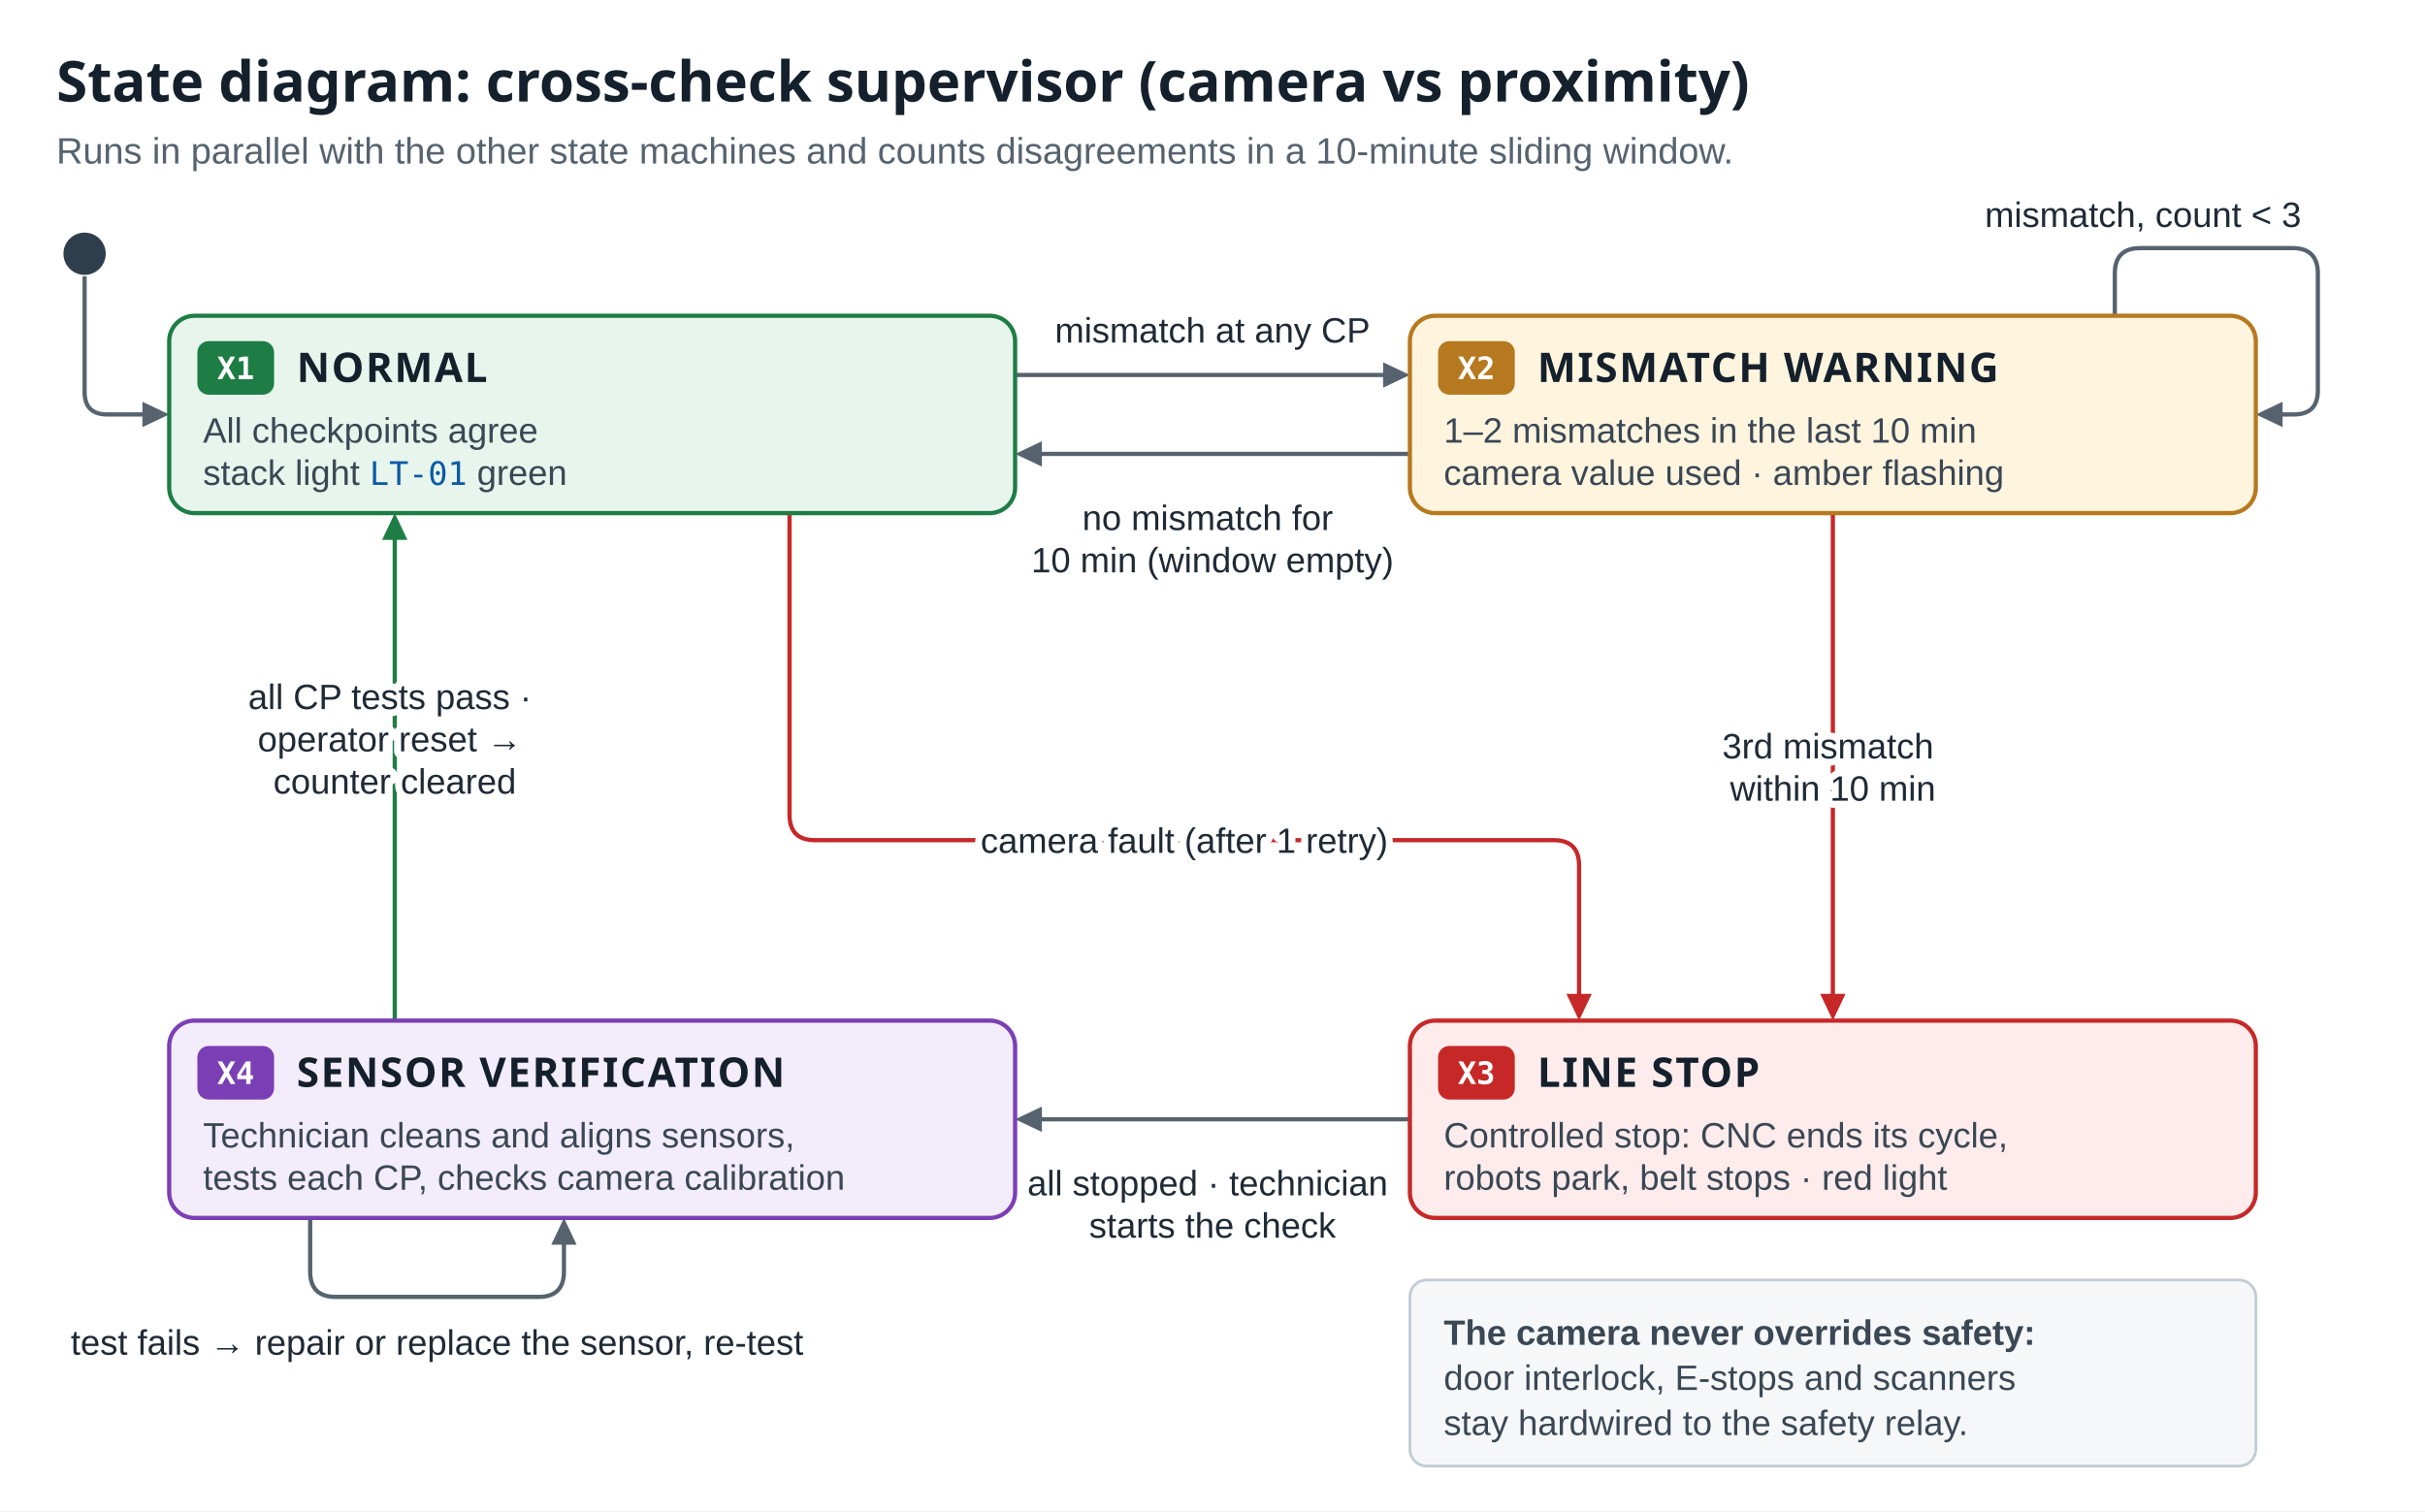
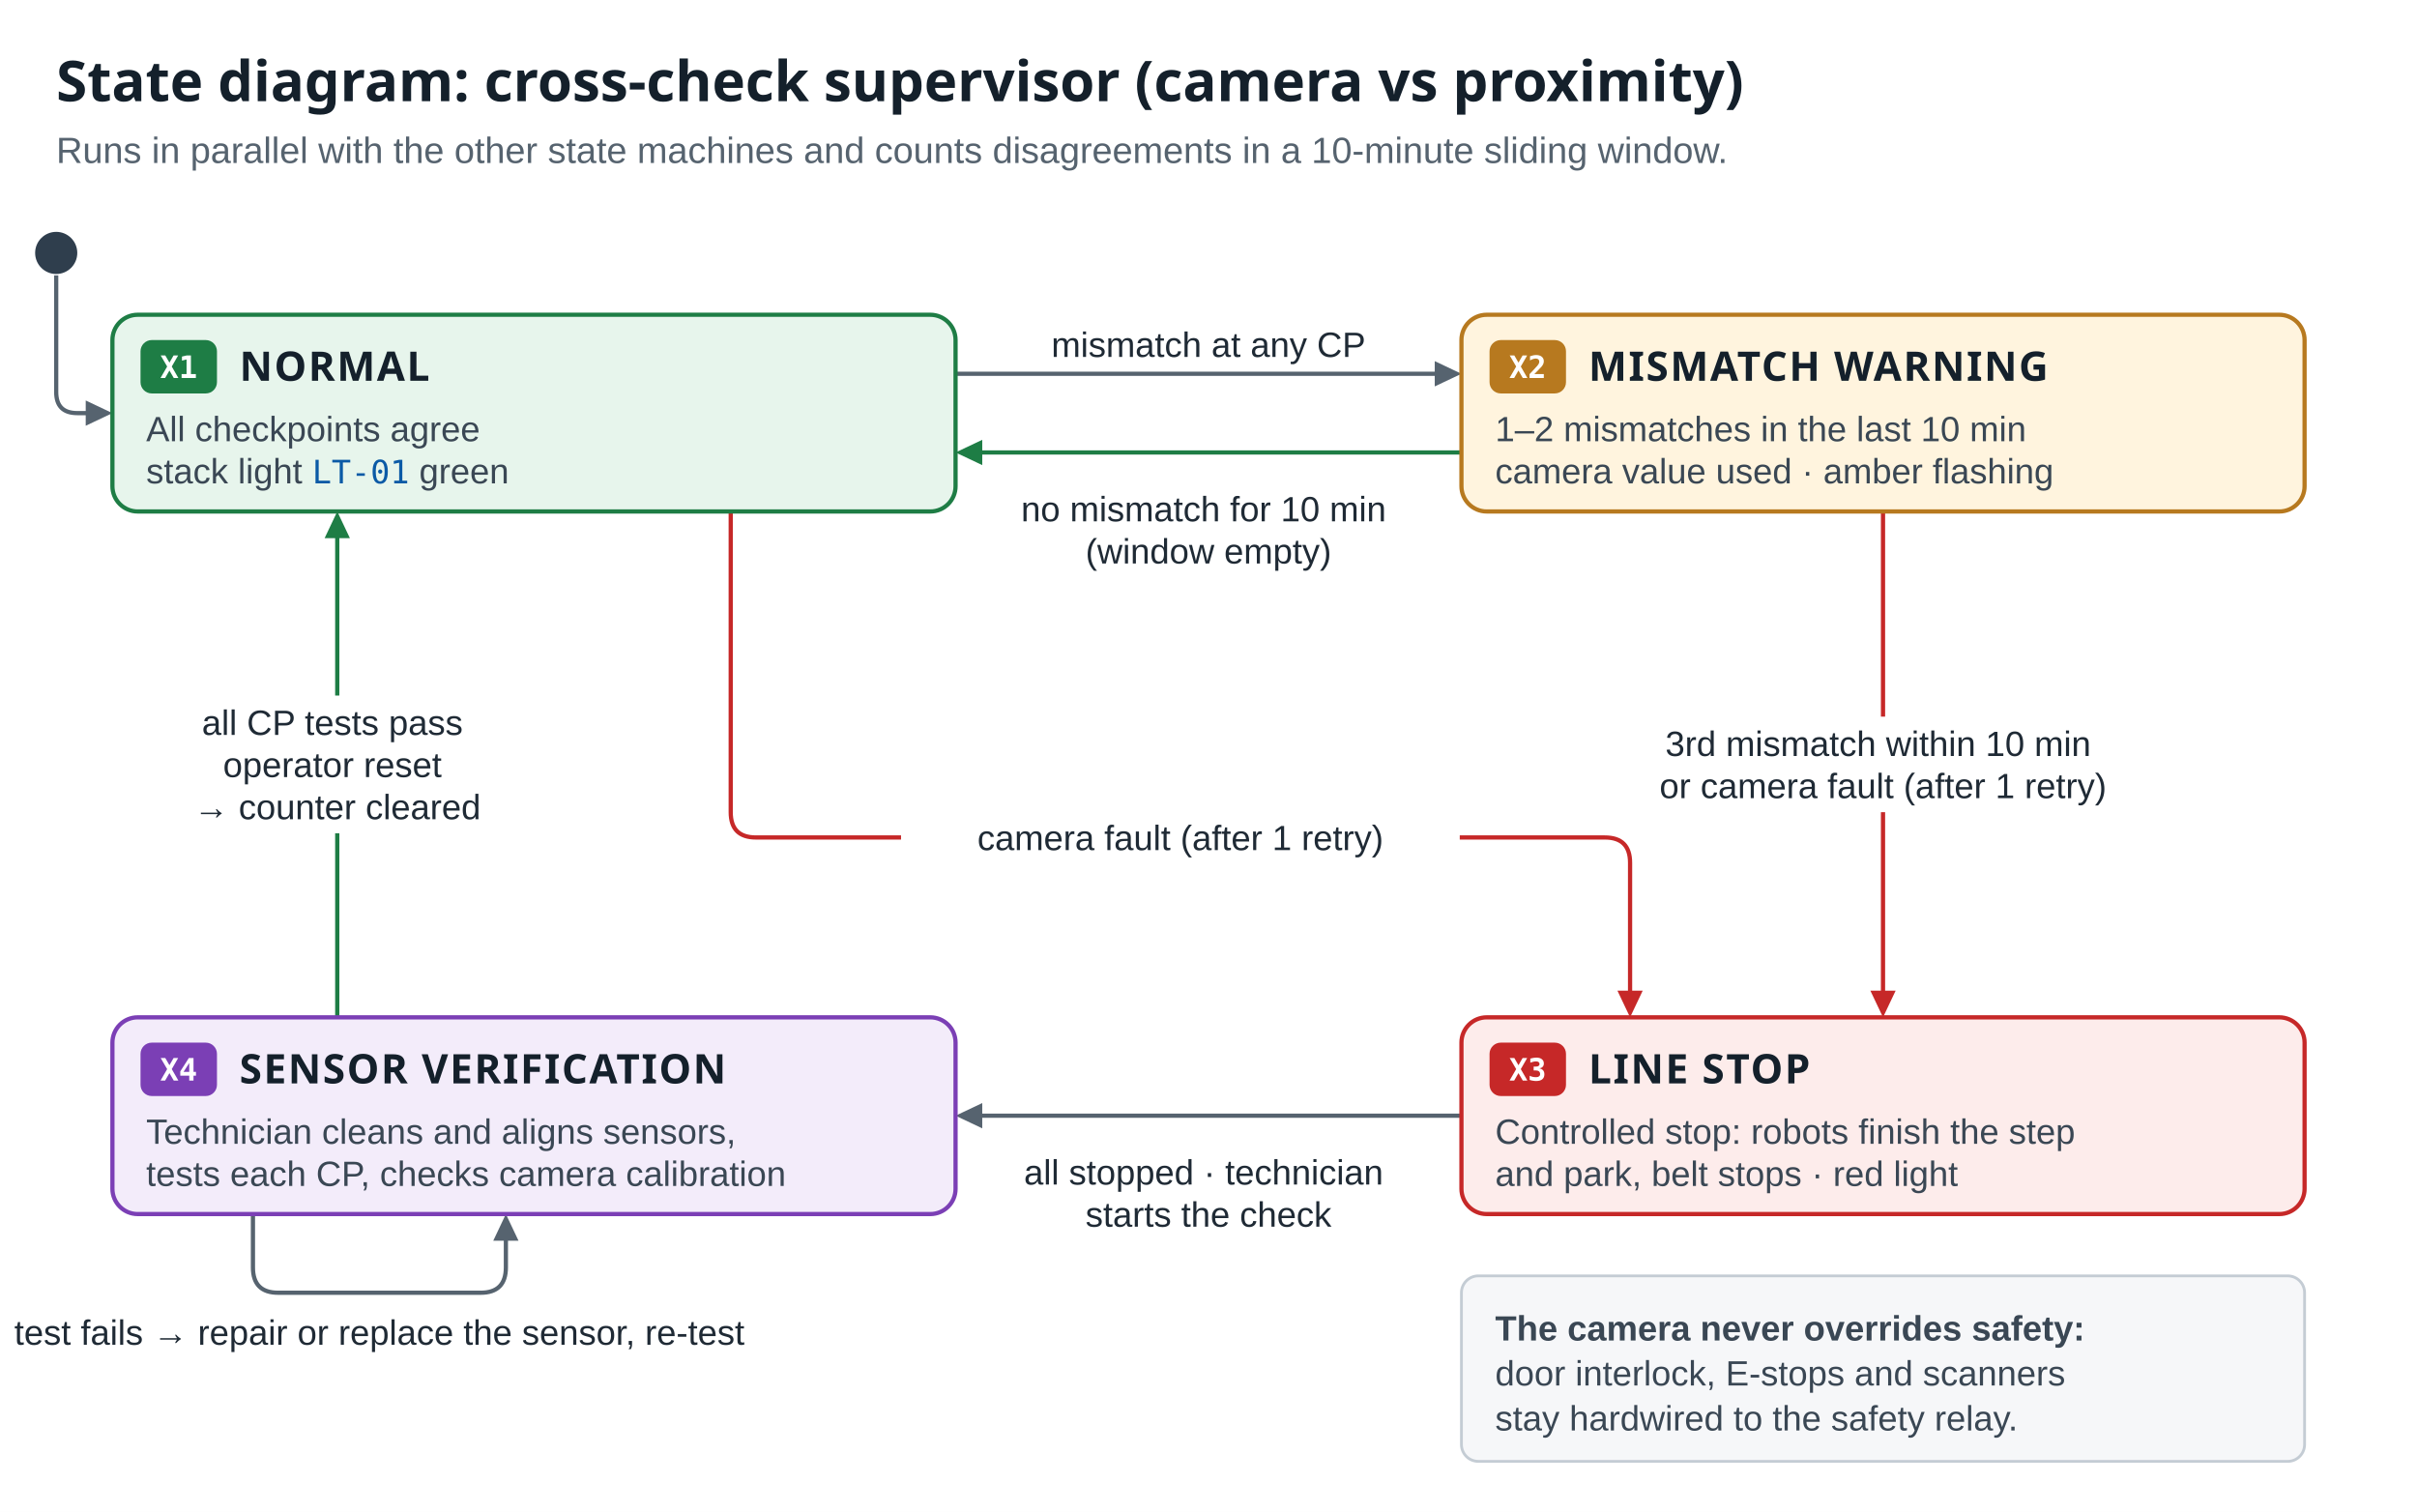
- <svg xmlns="http://www.w3.org/2000/svg" class="dg-root" viewBox="0 0 860 536" width="860" height="536" font-family="'Barlow', 'Segoe UI', Arial, sans-serif" role="img" aria-label="State diagram: cross-check supervisor (camera vs proximity)">
+ <svg xmlns="http://www.w3.org/2000/svg" class="dg-root" viewBox="0 0 860 538" width="860" height="538" font-family="'Barlow', 'Segoe UI', Arial, sans-serif" role="img" aria-label="State diagram: cross-check supervisor (camera vs proximity)">
  <style>
.dg-root{font-family:'Barlow','Segoe UI',Arial,sans-serif}
.dg-bg{fill:var(--dg-bg,#ffffff)}
.dg-title{font-family:'Barlow Semi Condensed','Barlow','Segoe UI',sans-serif;font-weight:700;font-size:20px;fill:var(--dg-ink,#14202b)}
.dg-sub{font-size:13px;fill:var(--dg-muted,#56636f)}
.dg-st-rect{fill:var(--dg-st,#f2f5f8);stroke:var(--dg-line,#2f3e4d);stroke-width:1.5}
.dg-st-title{font-family:'Barlow Semi Condensed','Barlow','Segoe UI',sans-serif;font-weight:700;font-size:14.5px;fill:var(--dg-ink,#14202b);letter-spacing:.04em}
.dg-st-do{font-size:12.5px;fill:var(--dg-soft,#3a4754)}
.dg-st-chip{fill:var(--dg-line,#2f3e4d)}
.dg-st-chiptext{font-family:'IBM Plex Mono',Consolas,monospace;font-weight:600;font-size:11px;fill:var(--dg-chipink,#ffffff)}
.dg-tr{fill:none;stroke:var(--dg-arrow,#56636f);stroke-width:1.5}
.dg-head{fill:var(--dg-arrow,#56636f)}
.dg-dash{stroke-dasharray:5 4}
.dg-trk-fault .dg-tr{stroke:var(--dg-red,#c62828)} .dg-trk-fault .dg-head{fill:var(--dg-red,#c62828)}
.dg-trk-hold .dg-tr{stroke:var(--dg-amber,#b7791f)} .dg-trk-hold .dg-head{fill:var(--dg-amber,#b7791f)}
.dg-trk-ok .dg-tr{stroke:var(--dg-green,#1e7d45)} .dg-trk-ok .dg-head{fill:var(--dg-green,#1e7d45)}
.dg-guard{font-size:12.5px;fill:var(--dg-ink2,#1f2a35)}
.dg-halo{paint-order:stroke;stroke:var(--dg-bg,#ffffff);stroke-width:5px;stroke-linejoin:round}
.dg-tag{font-family:'IBM Plex Mono',Consolas,monospace;font-size:11.5px;font-weight:500;fill:var(--dg-blue,#0b5aa6)}
.dg-cp{font-weight:700;fill:var(--dg-cp,#7b3fb5)}
.dg-b{font-weight:700}
.dg-small{font-size:11.5px}
.dg-init{fill:var(--dg-line,#2f3e4d)}
.dg-k-wait .dg-st-rect{stroke-dasharray:5 3}
.dg-k-fault .dg-st-rect{fill:var(--dg-red-t,#fdeceb);stroke:var(--dg-red,#c62828)} .dg-k-fault .dg-st-chip{fill:var(--dg-red,#c62828)}
.dg-k-hold .dg-st-rect{fill:var(--dg-amber-t,#fff4de);stroke:var(--dg-amber,#b7791f)} .dg-k-hold .dg-st-chip{fill:var(--dg-amber,#b7791f)}
.dg-k-ok .dg-st-rect{fill:var(--dg-green-t,#e7f5ec);stroke:var(--dg-green,#1e7d45)} .dg-k-ok .dg-st-chip{fill:var(--dg-green,#1e7d45)}
.dg-k-warn .dg-st-rect{fill:var(--dg-amber-t,#fff4de);stroke:var(--dg-amber,#b7791f)} .dg-k-warn .dg-st-chip{fill:var(--dg-amber,#b7791f)}
.dg-k-stop .dg-st-rect{fill:var(--dg-red-t,#fdeceb);stroke:var(--dg-red,#c62828)} .dg-k-stop .dg-st-chip{fill:var(--dg-red,#c62828)}
.dg-k-op .dg-st-rect{fill:var(--dg-blue-t,#e6effa);stroke:var(--dg-blue,#0b5aa6)} .dg-k-op .dg-st-chip{fill:var(--dg-blue,#0b5aa6)}
.dg-k-check .dg-st-rect{fill:var(--dg-cp-t,#f3ecfa);stroke:var(--dg-cp,#7b3fb5)} .dg-k-check .dg-st-chip{fill:var(--dg-cp,#7b3fb5)}
.dg-band{stroke:none}
.dg-band-idle{fill:var(--dg-amber-b,#fff5e0)} .dg-band-run{fill:var(--dg-blue-b,#e9f1fb)}
.dg-band-stop{fill:var(--dg-green-b,#eaf6ee)} .dg-band-move{fill:var(--dg-gray-b,#eef1f4)}
.dg-band-label{font-family:'Barlow Semi Condensed','Barlow',sans-serif;font-weight:700;font-size:11.5px;letter-spacing:.08em;fill:var(--dg-muted,#56636f)}
.dg-band-label.idle{fill:var(--dg-amber-d,#9a6212)} .dg-band-label.run{fill:var(--dg-blue,#0b5aa6)} .dg-band-label.stop{fill:var(--dg-green,#1e7d45)}
.dg-note-rect{fill:var(--dg-note,#f6f7f9);stroke:var(--dg-rule,#c4ccd4);stroke-width:1}
.dg-note{font-size:12.5px;fill:var(--dg-soft,#3a4754)}
.dg-choice{fill:var(--dg-st,#f2f5f8);stroke:var(--dg-line,#2f3e4d);stroke-width:1.5}
.dg-choice-t{font-family:'Barlow Semi Condensed','Barlow',sans-serif;font-weight:700;font-size:13.5px;fill:var(--dg-ink,#14202b)}
.dg-node{fill:var(--dg-st,#f2f5f8);stroke:var(--dg-line,#2f3e4d);stroke-width:1.4}
.dg-node.ok{fill:var(--dg-green-t,#e7f5ec);stroke:var(--dg-green,#1e7d45)}
.dg-node.warn{fill:var(--dg-amber-t,#fff4de);stroke:var(--dg-amber,#b7791f)}
.dg-node.stop{fill:var(--dg-red-t,#fdeceb);stroke:var(--dg-red,#c62828)}
.dg-node.check{fill:var(--dg-cp-t,#f3ecfa);stroke:var(--dg-cp,#7b3fb5)}
.dg-node.op{fill:var(--dg-blue-t,#e6effa);stroke:var(--dg-blue,#0b5aa6)}
.dg-node-t{font-family:'Barlow Semi Condensed','Barlow',sans-serif;font-weight:700;font-size:14px;fill:var(--dg-ink,#14202b)}
.dg-node-s{font-size:12.5px;fill:var(--dg-soft,#3a4754)}
.dg-owner{font-family:'Barlow Semi Condensed','Barlow',sans-serif;font-weight:700;font-size:10.5px;letter-spacing:.08em;fill:#ffffff}
.dg-owner-r{fill:#2f3e4d}
.dg-owner-r.op,.dg-owner-r.light{fill:#0b5aa6} .dg-owner-r.cnc{fill:#a0521d} .dg-owner-r.conv{fill:#2f6f5e} .dg-owner-r.r2{fill:#806000}
.dg-owner-r.cam{fill:#7b3fb5} .dg-owner-r.gauge{fill:#a33a3a} .dg-owner-r.ok{fill:#1e7d45} .dg-owner-r.nok{fill:#c62828}
.dg-conn{fill:var(--dg-bg,#ffffff);stroke:var(--dg-line,#2f3e4d);stroke-width:1.5}
.dg-conn-t{font-family:'Barlow Semi Condensed','Barlow',sans-serif;font-weight:700;font-size:13px;fill:var(--dg-ink,#14202b)}
.dg-num{font-family:'Barlow Semi Condensed','Barlow',sans-serif;font-weight:700;font-size:14px;fill:var(--dg-muted,#56636f)}
.dg-active .dg-st-rect,.dg-active .dg-node,.dg-active .dg-choice{stroke:var(--dg-active,#0a66e8);stroke-width:3.2;fill:var(--dg-active-t,#dde9fc)}
.dg-active .dg-st-chip{fill:var(--dg-active,#0a66e8)}
.dg-flash .dg-tr{stroke:var(--dg-active,#0a66e8);stroke-width:3} .dg-flash .dg-head{fill:var(--dg-active,#0a66e8)}
/* layout drawing */
.ly-fence{fill:none;stroke:var(--dg-rule,#aab4be);stroke-width:1.3;stroke-dasharray:2 5}
.ly-aisle{font-family:'Barlow Semi Condensed','Barlow',sans-serif;font-weight:700;font-size:11px;letter-spacing:.14em;fill:var(--dg-muted,#56636f)}
.ly-mach{fill:var(--ly-mach,#dfe5ea);stroke:var(--dg-line,#2f3e4d);stroke-width:1.6}
.ly-mach-in{fill:var(--ly-mach-in,#eef2f5);stroke:var(--ly-rule2,#9aa6b1);stroke-width:1}
.ly-pallet{fill:var(--ly-pallet,#e9dcc6);stroke:var(--ly-pallet-s,#8a6d3b);stroke-width:1.5}
.ly-slot{fill:none;stroke:var(--ly-slot,#b39a6e);stroke-width:.9;stroke-dasharray:2 2}
.ly-part{fill:var(--ly-raw,#a9b2ba);stroke:var(--ly-raw-s,#56626c);stroke-width:1.1}
.ly-part.fin{fill:var(--ly-fin,#dfe8f0);stroke:var(--ly-fin-s,#43698c)}
.ly-part.nok{stroke:var(--dg-red,#c62828);stroke-width:2.2}
.ly-pocket{fill:none;stroke:var(--ly-fin-s,#43698c);stroke-width:.9}
.ly-belt{fill:var(--ly-belt,#39414a)}
.ly-frame{fill:var(--ly-frame,#8d98a3)}
.ly-roller{stroke:var(--ly-roller,#5b646d);stroke-width:1.1}
.ly-stop{fill:var(--dg-red,#c62828)}
.ly-robot{fill:var(--ly-robot,#2c4a66);stroke:var(--ly-robot-s,#15283a);stroke-width:1.5}
.ly-robot-t{font-family:'Barlow Semi Condensed','Barlow',sans-serif;font-weight:700;font-size:11.5px;fill:#ffffff;letter-spacing:.04em}
.ly-link{stroke:var(--ly-link,#5f7d99);stroke-width:13;stroke-linecap:round;fill:none}
.ly-link2{stroke:var(--ly-link2,#7f9ab3);stroke-width:10;stroke-linecap:round;fill:none}
.ly-joint{fill:var(--ly-joint,#243a52)}
.ly-finger{stroke:var(--ly-joint,#243a52);stroke-width:3.2;stroke-linecap:round}
.ly-door{fill:var(--ly-door,#6f8193);stroke:var(--dg-line,#2f3e4d);stroke-width:1}
.ly-track{stroke:var(--ly-rule2,#9aa6b1);stroke-width:1.1;stroke-dasharray:3 3}
.ly-handle{fill:var(--dg-line,#2f3e4d)}
.ly-label{font-family:'Barlow Semi Condensed','Barlow',sans-serif;font-weight:700;font-size:14px;fill:var(--dg-ink,#14202b);letter-spacing:.05em}
.ly-sub{font-size:11.5px;fill:var(--dg-soft,#3a4754)}
.ly-tag{font-family:'IBM Plex Mono',Consolas,monospace;font-size:11px;font-weight:600;fill:var(--dg-blue,#0b5aa6)}
.ly-tag.cam{fill:var(--dg-cp,#7b3fb5)} .ly-tag.saf{fill:var(--ly-safety,#946c00)}
.ly-sens{fill:var(--dg-bg,#ffffff);stroke:var(--dg-blue,#0b5aa6);stroke-width:1.6}
.ly-sens.safety{stroke:var(--ly-safety,#c79400)}
.ly-led{fill:var(--ly-led-off,#c3cad1)}
.ly-led.on{fill:var(--ly-led-on,#1ea453)}
.ly-led.bad{fill:var(--dg-red,#d32f2f)}
.ly-beam{stroke:var(--ly-beam,#d33b3b);stroke-width:1.1;stroke-dasharray:2 3;opacity:.8}
.ly-fov{fill:var(--ly-fov,rgba(123,63,181,.045));stroke:var(--dg-cp,#7b3fb5);stroke-width:1.3;stroke-dasharray:7 4}
.ly-roi{fill:none;stroke:var(--dg-cp,#7b3fb5);stroke-width:1.1;stroke-dasharray:2 2}
.ly-roi-t{font-family:'IBM Plex Mono',Consolas,monospace;font-size:10px;font-weight:600;fill:var(--dg-cp,#7b3fb5)}
.ly-roi-t.on-belt{fill:#d9c5f5}
.ly-cam{fill:var(--dg-cp,#7b3fb5)}
.ly-nok{fill:var(--ly-nok,#fbe3e1);stroke:var(--dg-red,#c62828);stroke-width:1.6}
.ly-nok-h{stroke:var(--dg-red,#c62828);stroke-width:.9;opacity:.35}
.ly-gauge{fill:var(--ly-gauge,#e9eef3);stroke:var(--dg-line,#2f3e4d);stroke-width:1.5}
.ly-datum{fill:var(--dg-line,#2f3e4d)}
.ly-laser{fill:var(--dg-red,#c62828)}
.ly-cab{fill:var(--ly-mach,#dfe5ea);stroke:var(--dg-line,#2f3e4d);stroke-width:1.3}
.ly-lamp-r{fill:#d32f2f} .ly-lamp-a{fill:#f2a900} .ly-lamp-g{fill:#1e9e52} .ly-lamp-b{fill:#1565c0}
.ly-lamp-off{opacity:.2}
.ly-scan{fill:var(--ly-scan,rgba(199,148,0,.09));stroke:var(--ly-safety,#c79400);stroke-width:1.1;stroke-dasharray:3 3}
.ly-flow{fill:none;stroke:#ffffff;stroke-width:1.8;opacity:.75}
.ly-note{font-size:11.5px;font-style:italic;fill:var(--dg-muted,#56636f)}
.ly-legend{font-size:12px;fill:var(--dg-soft,#3a4754)}
/* timing chart */
.gt-grid{stroke:var(--dg-rule,#d5dbe1);stroke-width:1}
.gt-axis{font-size:11.5px;fill:var(--dg-muted,#56636f)}
.gt-row{font-family:'Barlow Semi Condensed','Barlow',sans-serif;font-weight:700;font-size:13.5px;fill:var(--dg-ink,#14202b)}
.gt-bar-t{font-size:11.5px;fill:#ffffff;font-weight:600}
.gt-bar-t.dark{fill:var(--dg-ink,#14202b)}
.gt-mach{fill:#3f73b5} .gt-idle{fill:#e3a21a} .gt-door{fill:#2f3e4d} .gt-move{fill:#7d8b98} .gt-wait{fill:var(--dg-gray-b,#eef1f4);stroke:var(--dg-rule,#c4ccd4)} .gt-belt{fill:#2f6f5e} .gt-gauge{fill:#a33a3a}
.gt-kpi{font-family:'Barlow Semi Condensed','Barlow',sans-serif;font-weight:700;font-size:15px;fill:var(--dg-ink,#14202b)}
.gt-break{fill:var(--dg-bg,#ffffff);stroke:var(--dg-muted,#56636f);stroke-width:1.2}
.pill-t{font-family:'IBM Plex Mono',Consolas,monospace;font-size:10.5px;font-weight:600}
</style>
-   <rect class="dg-bg" x="0" y="0" width="860" height="536" />
+   <rect class="dg-bg" x="0" y="0" width="860" height="538" />
  <text class="dg-title" x="20" y="36">State diagram: cross-check supervisor (camera vs proximity)</text>
  <text class="dg-sub" x="20" y="58">Runs in parallel with the other state machines and counts disagreements in a 10-minute sliding window.</text>
  <g class="dg-trg">
-     <path class="dg-tr" d="M30 98 L30 139 Q30 147 38 147 L55 147" />
-     <polygon class="dg-head" points="60,147 50.5,142.5 50.5,151.5" />
-   </g>
-   <g class="dg-trg">
-     <path class="dg-tr" d="M360 133 L495 133" />
-     <polygon class="dg-head" points="500,133 490.5,128.5 490.5,137.5" />
-   </g>
-   <g class="dg-trg">
-     <path class="dg-tr" d="M500 161 L365 161" />
-     <polygon class="dg-head" points="360,161 369.5,165.5 369.5,156.5" />
-   </g>
-   <g class="dg-trg">
-     <path class="dg-tr" d="M750 112 L750 97 Q750 88 759 88 L813 88 Q822 88 822 97 L822 138.5 Q822 147 813.5 147 L805 147" />
-     <polygon class="dg-head" points="800,147 809.5,151.5 809.5,142.5" />
-   </g>
-   <g class="dg-trg dg-trk-fault">
-     <path class="dg-tr" d="M650 182 L650 357" />
-     <polygon class="dg-head" points="650,362 654.5,352.5 645.5,352.5" />
-   </g>
-   <g class="dg-trg dg-trk-fault">
-     <path class="dg-tr" d="M280 182 L280 289 Q280 298 289 298 L551 298 Q560 298 560 307 L560 357" />
-     <polygon class="dg-head" points="560,362 564.5,352.5 555.5,352.5" />
-   </g>
-   <g class="dg-trg">
-     <path class="dg-tr" d="M500 397 L365 397" />
-     <polygon class="dg-head" points="360,397 369.5,401.5 369.5,392.5" />
-   </g>
-   <g class="dg-trg dg-trk-ok">
-     <path class="dg-tr" d="M140 362 L140 187" />
-     <polygon class="dg-head" points="140,182 135.5,191.5 144.5,191.5" />
-   </g>
-   <g class="dg-trg">
-     <path class="dg-tr" d="M110 432 L110 451 Q110 460 119 460 L191 460 Q200 460 200 451 L200 437" />
-     <polygon class="dg-head" points="200,432 195.5,441.5 204.5,441.5" />
+     <path class="dg-tr" d="M20 98 L20 139.5 Q20 147 27.5 147 L35 147" />
+     <polygon class="dg-head" points="40,147 30.5,142.5 30.5,151.5" />
+   </g>
+   <g class="dg-trg dg-trk-fault" data-tr="X1&gt;X3">
+     <path class="dg-tr" d="M260 182 L260 289 Q260 298 269 298 L320.6 298" />
+     <path class="dg-tr" d="M519.4 298 L571 298 Q580 298 580 307 L580 357" />
+     <polygon class="dg-head" points="580,362 584.5,352.5 575.5,352.5" />
+   </g>
+   <g class="dg-trg" data-tr="X1&gt;X2">
+     <path class="dg-tr" d="M340 133 L515 133" />
+     <polygon class="dg-head" points="520,133 510.5,128.5 510.5,137.5" />
+   </g>
+   <g class="dg-trg dg-trk-fault" data-tr="X2&gt;X3">
+     <path class="dg-tr" d="M670 182 L670 255" />
+     <path class="dg-tr" d="M670 289 L670 357" />
+     <polygon class="dg-head" points="670,362 674.5,352.5 665.5,352.5" />
+   </g>
+   <g class="dg-trg dg-trk-ok" data-tr="X2&gt;X1">
+     <path class="dg-tr" d="M520 161 L345 161" />
+     <polygon class="dg-head" points="340,161 349.5,165.5 349.5,156.5" />
+   </g>
+   <g class="dg-trg" data-tr="X3&gt;X4">
+     <path class="dg-tr" d="M520 397 L345 397" />
+     <polygon class="dg-head" points="340,397 349.5,401.5 349.5,392.5" />
+   </g>
+   <g class="dg-trg dg-trk-ok" data-tr="X4&gt;X1">
+     <path class="dg-tr" d="M120 362 L120 296.5" />
+     <path class="dg-tr" d="M120 247.5 L120 187" />
+     <polygon class="dg-head" points="120,182 115.5,191.5 124.5,191.5" />
+   </g>
+   <g class="dg-trg" data-tr="X4&gt;X4">
+     <path class="dg-tr" d="M90 432 L90 451 Q90 460 99 460 L171 460 Q180 460 180 451 L180 437" />
+     <polygon class="dg-head" points="180,432 175.5,441.5 184.5,441.5" />
  </g>
  <g class="dg-state dg-k-ok" data-state="X1">
-     <rect class="dg-st-rect" x="60" y="112" width="300" height="70" rx="9" />
-     <rect class="dg-st-chip" x="70" y="121" width="27.2" height="19" rx="4" />
-     <text class="dg-st-chiptext" x="83.6" y="134.5" text-anchor="middle">X1</text>
-     <text class="dg-st-title" x="105.2" y="135.5">NORMAL</text>
-     <text class="dg-st-do" x="72" y="157">All checkpoints agree</text>
-     <text class="dg-st-do" x="72" y="172">stack light <tspan class="dg-tag">LT-01</tspan> green</text>
+     <rect class="dg-st-rect" x="40" y="112" width="300" height="70" rx="9" />
+     <rect class="dg-st-chip" x="50" y="121" width="27.2" height="19" rx="4" />
+     <text class="dg-st-chiptext" x="63.6" y="134.5" text-anchor="middle">X1</text>
+     <text class="dg-st-title" x="85.2" y="135.5">NORMAL</text>
+     <text class="dg-st-do" x="52" y="157">All checkpoints agree</text>
+     <text class="dg-st-do" x="52" y="172">stack light <tspan class="dg-tag">LT-01</tspan> green</text>
  </g>
  <g class="dg-state dg-k-warn" data-state="X2">
-     <rect class="dg-st-rect" x="500" y="112" width="300" height="70" rx="9" />
-     <rect class="dg-st-chip" x="510" y="121" width="27.2" height="19" rx="4" />
-     <text class="dg-st-chiptext" x="523.6" y="134.5" text-anchor="middle">X2</text>
-     <text class="dg-st-title" x="545.2" y="135.5">MISMATCH WARNING</text>
-     <text class="dg-st-do" x="512" y="157">1–2 mismatches in the last 10 min</text>
-     <text class="dg-st-do" x="512" y="172">camera value used · amber flashing</text>
+     <rect class="dg-st-rect" x="520" y="112" width="300" height="70" rx="9" />
+     <rect class="dg-st-chip" x="530" y="121" width="27.2" height="19" rx="4" />
+     <text class="dg-st-chiptext" x="543.6" y="134.5" text-anchor="middle">X2</text>
+     <text class="dg-st-title" x="565.2" y="135.5">MISMATCH WARNING</text>
+     <text class="dg-st-do" x="532" y="157">1–2 mismatches in the last 10 min</text>
+     <text class="dg-st-do" x="532" y="172">camera value used · amber flashing</text>
  </g>
  <g class="dg-state dg-k-stop" data-state="X3">
-     <rect class="dg-st-rect" x="500" y="362" width="300" height="70" rx="9" />
-     <rect class="dg-st-chip" x="510" y="371" width="27.2" height="19" rx="4" />
-     <text class="dg-st-chiptext" x="523.6" y="384.5" text-anchor="middle">X3</text>
-     <text class="dg-st-title" x="545.2" y="385.5">LINE STOP</text>
-     <text class="dg-st-do" x="512" y="407">Controlled stop: CNC ends its cycle,</text>
-     <text class="dg-st-do" x="512" y="422">robots park, belt stops · red light</text>
+     <rect class="dg-st-rect" x="520" y="362" width="300" height="70" rx="9" />
+     <rect class="dg-st-chip" x="530" y="371" width="27.2" height="19" rx="4" />
+     <text class="dg-st-chiptext" x="543.6" y="384.5" text-anchor="middle">X3</text>
+     <text class="dg-st-title" x="565.2" y="385.5">LINE STOP</text>
+     <text class="dg-st-do" x="532" y="407">Controlled stop: robots finish the step</text>
+     <text class="dg-st-do" x="532" y="422">and park, belt stops · red light</text>
  </g>
  <g class="dg-state dg-k-check" data-state="X4">
-     <rect class="dg-st-rect" x="60" y="362" width="300" height="70" rx="9" />
-     <rect class="dg-st-chip" x="70" y="371" width="27.2" height="19" rx="4" />
-     <text class="dg-st-chiptext" x="83.6" y="384.5" text-anchor="middle">X4</text>
-     <text class="dg-st-title" x="105.2" y="385.5">SENSOR VERIFICATION</text>
-     <text class="dg-st-do" x="72" y="407">Technician cleans and aligns sensors,</text>
-     <text class="dg-st-do" x="72" y="422">tests each CP, checks camera calibration</text>
-   </g>
-   <circle class="dg-init" cx="30" cy="90" r="7.5" />
-   <rect class="dg-note-rect" x="500" y="454" width="300" height="66" rx="6" />
-   <text class="dg-note" x="512" y="477">
+     <rect class="dg-st-rect" x="40" y="362" width="300" height="70" rx="9" />
+     <rect class="dg-st-chip" x="50" y="371" width="27.2" height="19" rx="4" />
+     <text class="dg-st-chiptext" x="63.6" y="384.5" text-anchor="middle">X4</text>
+     <text class="dg-st-title" x="85.2" y="385.5">SENSOR VERIFICATION</text>
+     <text class="dg-st-do" x="52" y="407">Technician cleans and aligns sensors,</text>
+     <text class="dg-st-do" x="52" y="422">tests each CP, checks camera calibration</text>
+   </g>
+   <circle class="dg-init" cx="20" cy="90" r="7.5" />
+   <rect class="dg-note-rect" x="520" y="454" width="300" height="66" rx="6" />
+   <text class="dg-note" x="532" y="477">
    <tspan class="dg-b">The camera never overrides safety:</tspan>
  </text>
-   <text class="dg-note" x="512" y="493">door interlock, E-stops and scanners</text>
-   <text class="dg-note" x="512" y="509">stay hardwired to the safety relay.</text>
-   <text class="dg-guard dg-halo" x="430" y="121.5" text-anchor="middle">
-     <tspan x="430">mismatch at any CP</tspan>
-   </text>
-   <text class="dg-guard dg-halo" x="430" y="188" text-anchor="middle">
-     <tspan x="430">no mismatch for</tspan>
-     <tspan x="430" dy="15">10 min (window empty)</tspan>
-   </text>
-   <text class="dg-guard dg-halo" x="760" y="80.5" text-anchor="middle">
-     <tspan x="760">mismatch, count &lt; 3</tspan>
-   </text>
-   <text class="dg-guard dg-halo" x="650" y="269" text-anchor="middle">
-     <tspan x="650">3rd mismatch</tspan>
-     <tspan x="650" dy="15">within 10 min</tspan>
-   </text>
+   <text class="dg-note" x="532" y="493">door interlock, E-stops and scanners</text>
+   <text class="dg-note" x="532" y="509">stay hardwired to the safety relay.</text>
  <text class="dg-guard dg-halo" x="420" y="302.5" text-anchor="middle">
    <tspan x="420">camera fault (after 1 retry)</tspan>
  </text>
-   <text class="dg-guard dg-halo" x="430" y="424" text-anchor="middle">
+   <text class="dg-guard dg-halo" x="430" y="127" text-anchor="middle">
+     <tspan x="430">mismatch at any CP</tspan>
+   </text>
+   <text class="dg-guard dg-halo" x="670" y="269" text-anchor="middle">
+     <tspan x="670">3rd mismatch within 10 min</tspan>
+     <tspan x="670" dy="15">or camera fault (after 1 retry)</tspan>
+   </text>
+   <text class="dg-guard dg-halo" x="430" y="185.5" text-anchor="middle">
+     <tspan x="430">no mismatch for 10 min</tspan>
+     <tspan x="430" dy="15">(window empty)</tspan>
+   </text>
+   <text class="dg-guard dg-halo" x="430" y="421.5" text-anchor="middle">
    <tspan x="430">all stopped · technician</tspan>
    <tspan x="430" dy="15">starts the check</tspan>
  </text>
-   <text class="dg-guard dg-halo" x="140" y="251.5" text-anchor="middle">
-     <tspan x="140">all CP tests pass ·</tspan>
-     <tspan x="140" dy="15">operator reset →</tspan>
-     <tspan x="140" dy="15">counter cleared</tspan>
-   </text>
-   <text class="dg-guard dg-halo" x="155" y="480.5" text-anchor="middle">
-     <tspan x="155">test fails → repair or replace the sensor, re-test</tspan>
+   <text class="dg-guard dg-halo" x="120" y="261.5" text-anchor="middle">
+     <tspan x="120">all CP tests pass</tspan>
+     <tspan x="120" dy="15">operator reset</tspan>
+     <tspan x="120" dy="15">→ counter cleared</tspan>
+   </text>
+   <text class="dg-guard dg-halo" x="135" y="478.5" text-anchor="middle">
+     <tspan x="135">test fails → repair or replace the sensor, re-test</tspan>
  </text>
</svg>
